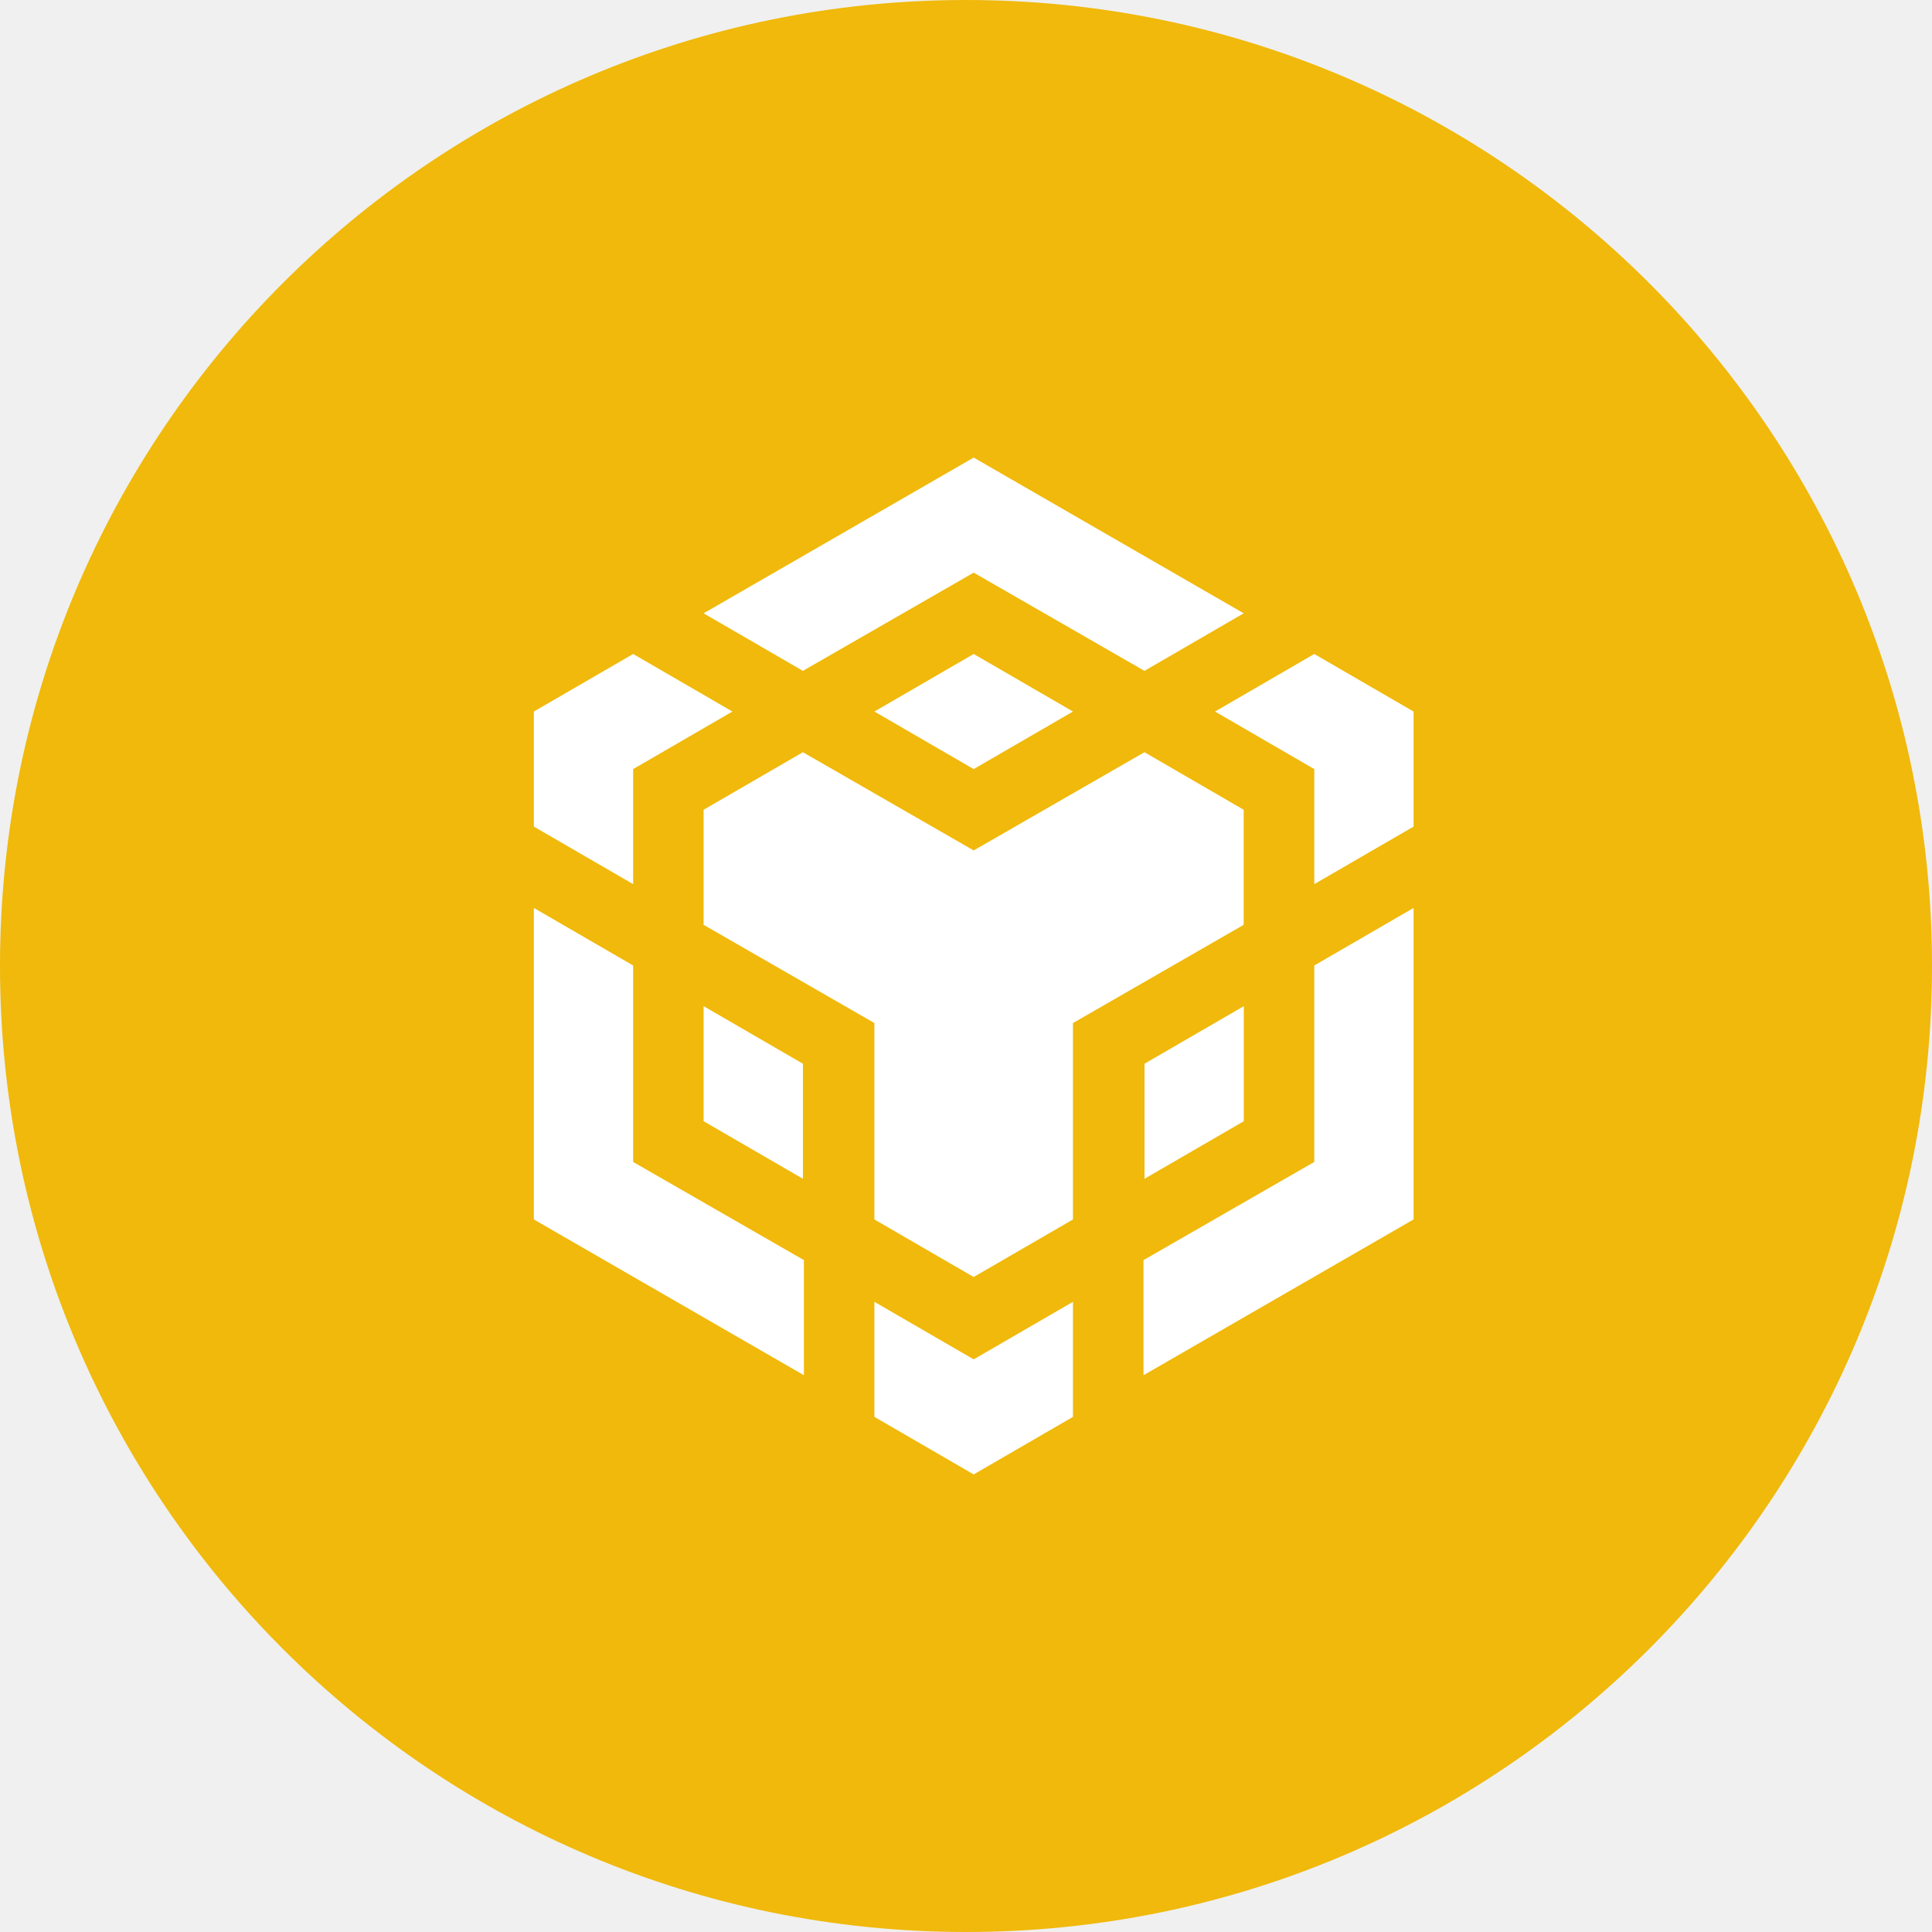
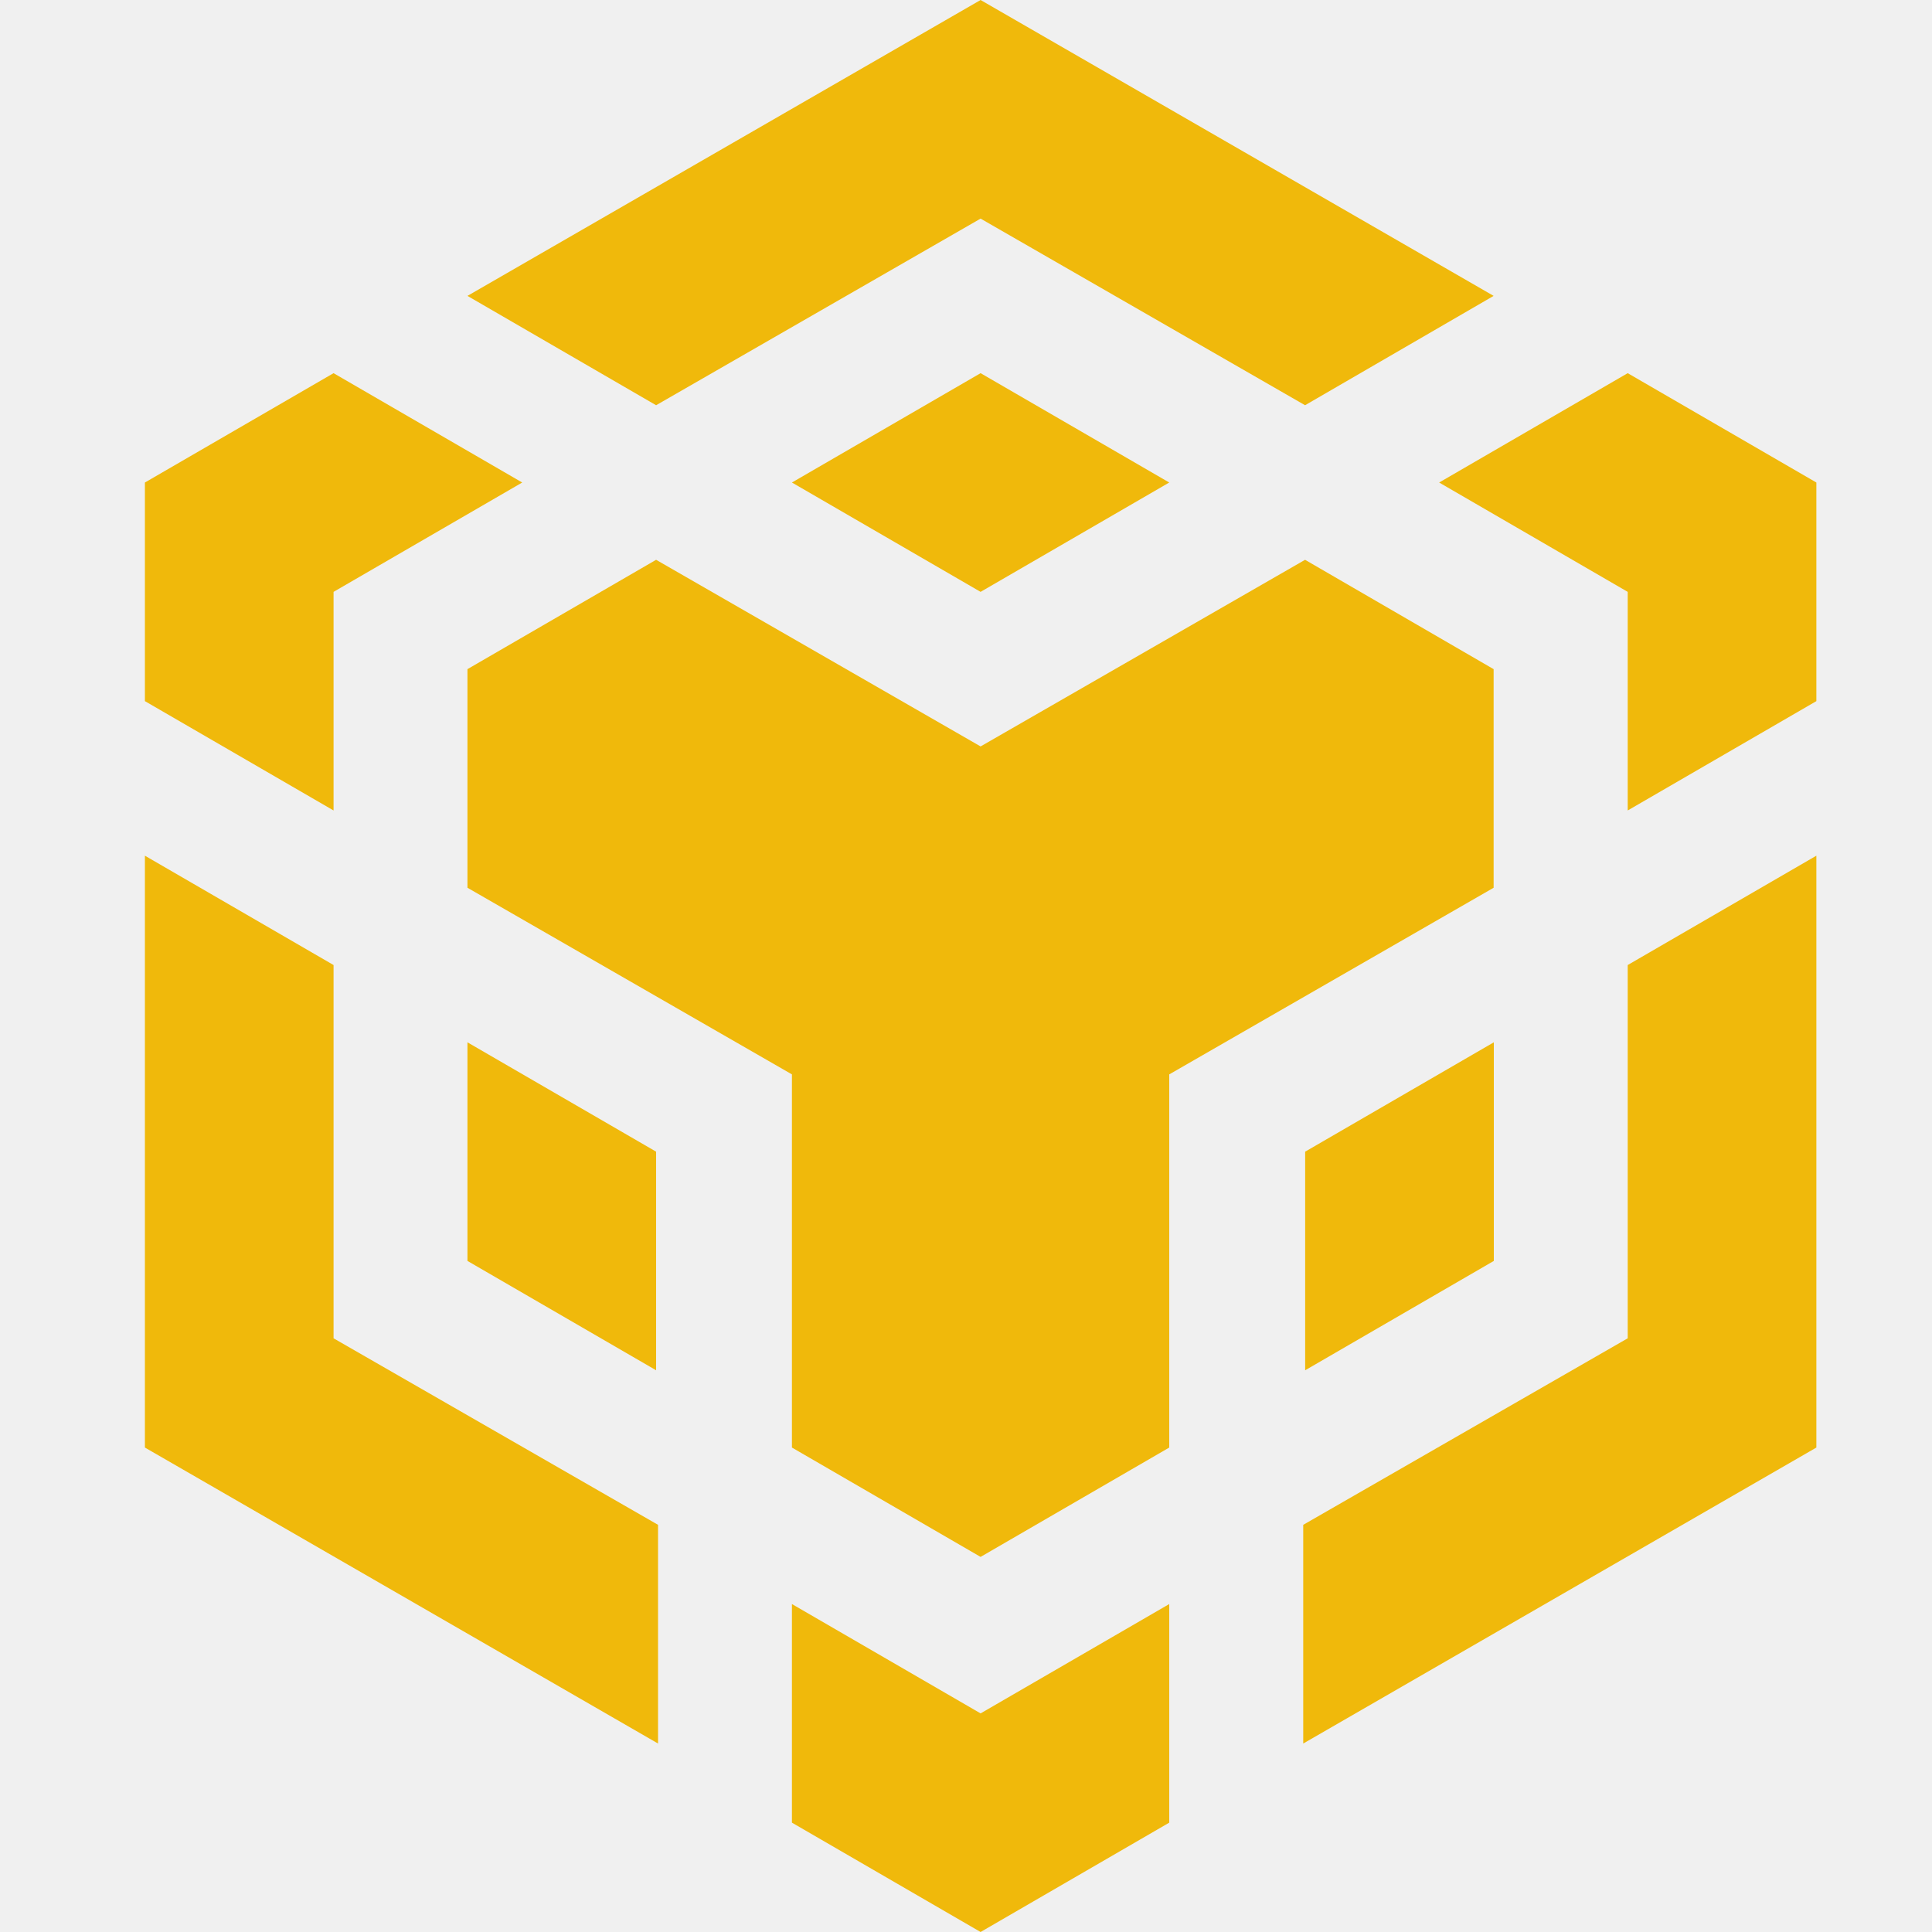
- <svg xmlns="http://www.w3.org/2000/svg" width="38" height="38" viewBox="0 0 38 38" fill="none">
-   <path d="M38 19C38 8.506 29.49 0 19 0C8.51 0 0 8.506 0 19C0 29.494 8.51 38 19 38C29.49 38 38 29.494 38 19Z" fill="#F0B90B" />
-   <path d="M19.151 9L13.839 12.063L15.792 13.195L19.151 11.263L22.51 13.195L24.462 12.063L19.151 9Z" fill="white" />
-   <path d="M22.51 14.795L24.462 15.927V18.19L21.104 20.122V23.985L19.151 25.117L17.198 23.985V20.122L13.839 18.19V15.927L15.792 14.795L19.151 16.727L22.51 14.795Z" fill="white" />
-   <path d="M24.464 19.79V22.053L22.511 23.185V20.922L24.464 19.79Z" fill="white" />
-   <path d="M22.491 24.785L25.85 22.854V18.99L27.803 17.858V23.985L22.491 27.049V24.785Z" fill="white" />
-   <path d="M25.85 15.127L23.898 13.995L25.85 12.863L27.803 13.995V16.258L25.85 17.39V15.127Z" fill="white" />
-   <path d="M17.198 27.868V25.605L19.151 26.737L21.104 25.605V27.868L19.151 29L17.198 27.868Z" fill="white" />
-   <path d="M15.792 23.185L13.839 22.053V19.79L15.792 20.922V23.185Z" fill="white" />
-   <path d="M19.151 15.127L17.198 13.995L19.151 12.863L21.104 13.995L19.151 15.127Z" fill="white" />
-   <path d="M14.406 13.995L12.453 15.127V17.39L10.5 16.258V13.995L12.453 12.863L14.406 13.995Z" fill="white" />
-   <path d="M10.5 17.858L12.453 18.99V22.854L15.812 24.785V27.049L10.5 23.985V17.858Z" fill="white" />
+ <svg xmlns="http://www.w3.org/2000/svg" width="20" height="20" viewBox="0 0 20 20" fill="none">
+   <path d="M10.151 0L4.839 3.063L6.792 4.195L10.151 2.263L13.51 4.195L15.462 3.063L10.151 0Z" fill="#F0B90B" />
+   <path d="M13.51 5.795L15.462 6.927V9.19L12.104 11.122V14.985L10.151 16.117L8.198 14.985V11.122L4.839 9.19V6.927L6.792 5.795L10.151 7.727L13.51 5.795Z" fill="#F0B90B" />
+   <path d="M15.464 10.79V13.053L13.511 14.185V11.922L15.464 10.79Z" fill="#F0B90B" />
+   <path d="M13.491 15.785L16.85 13.854V9.99L18.803 8.858V14.985L13.491 18.049V15.785Z" fill="#F0B90B" />
+   <path d="M16.85 6.127L14.898 4.995L16.85 3.863L18.803 4.995V7.258L16.85 8.39V6.127Z" fill="#F0B90B" />
+   <path d="M8.198 18.868V16.605L10.151 17.737L12.104 16.605V18.868L10.151 20L8.198 18.868Z" fill="#F0B90B" />
+   <path d="M6.792 14.185L4.839 13.053V10.79L6.792 11.922V14.185Z" fill="#F0B90B" />
+   <path d="M10.151 6.127L8.198 4.995L10.151 3.863L12.104 4.995L10.151 6.127Z" fill="#F0B90B" />
+   <path d="M5.406 4.995L3.453 6.127V8.39L1.5 7.258V4.995L3.453 3.863L5.406 4.995Z" fill="#F0B90B" />
+   <path d="M1.5 8.858L3.453 9.99V13.854L6.812 15.785V18.049L1.5 14.985V8.858Z" fill="#F0B90B" />
</svg>
